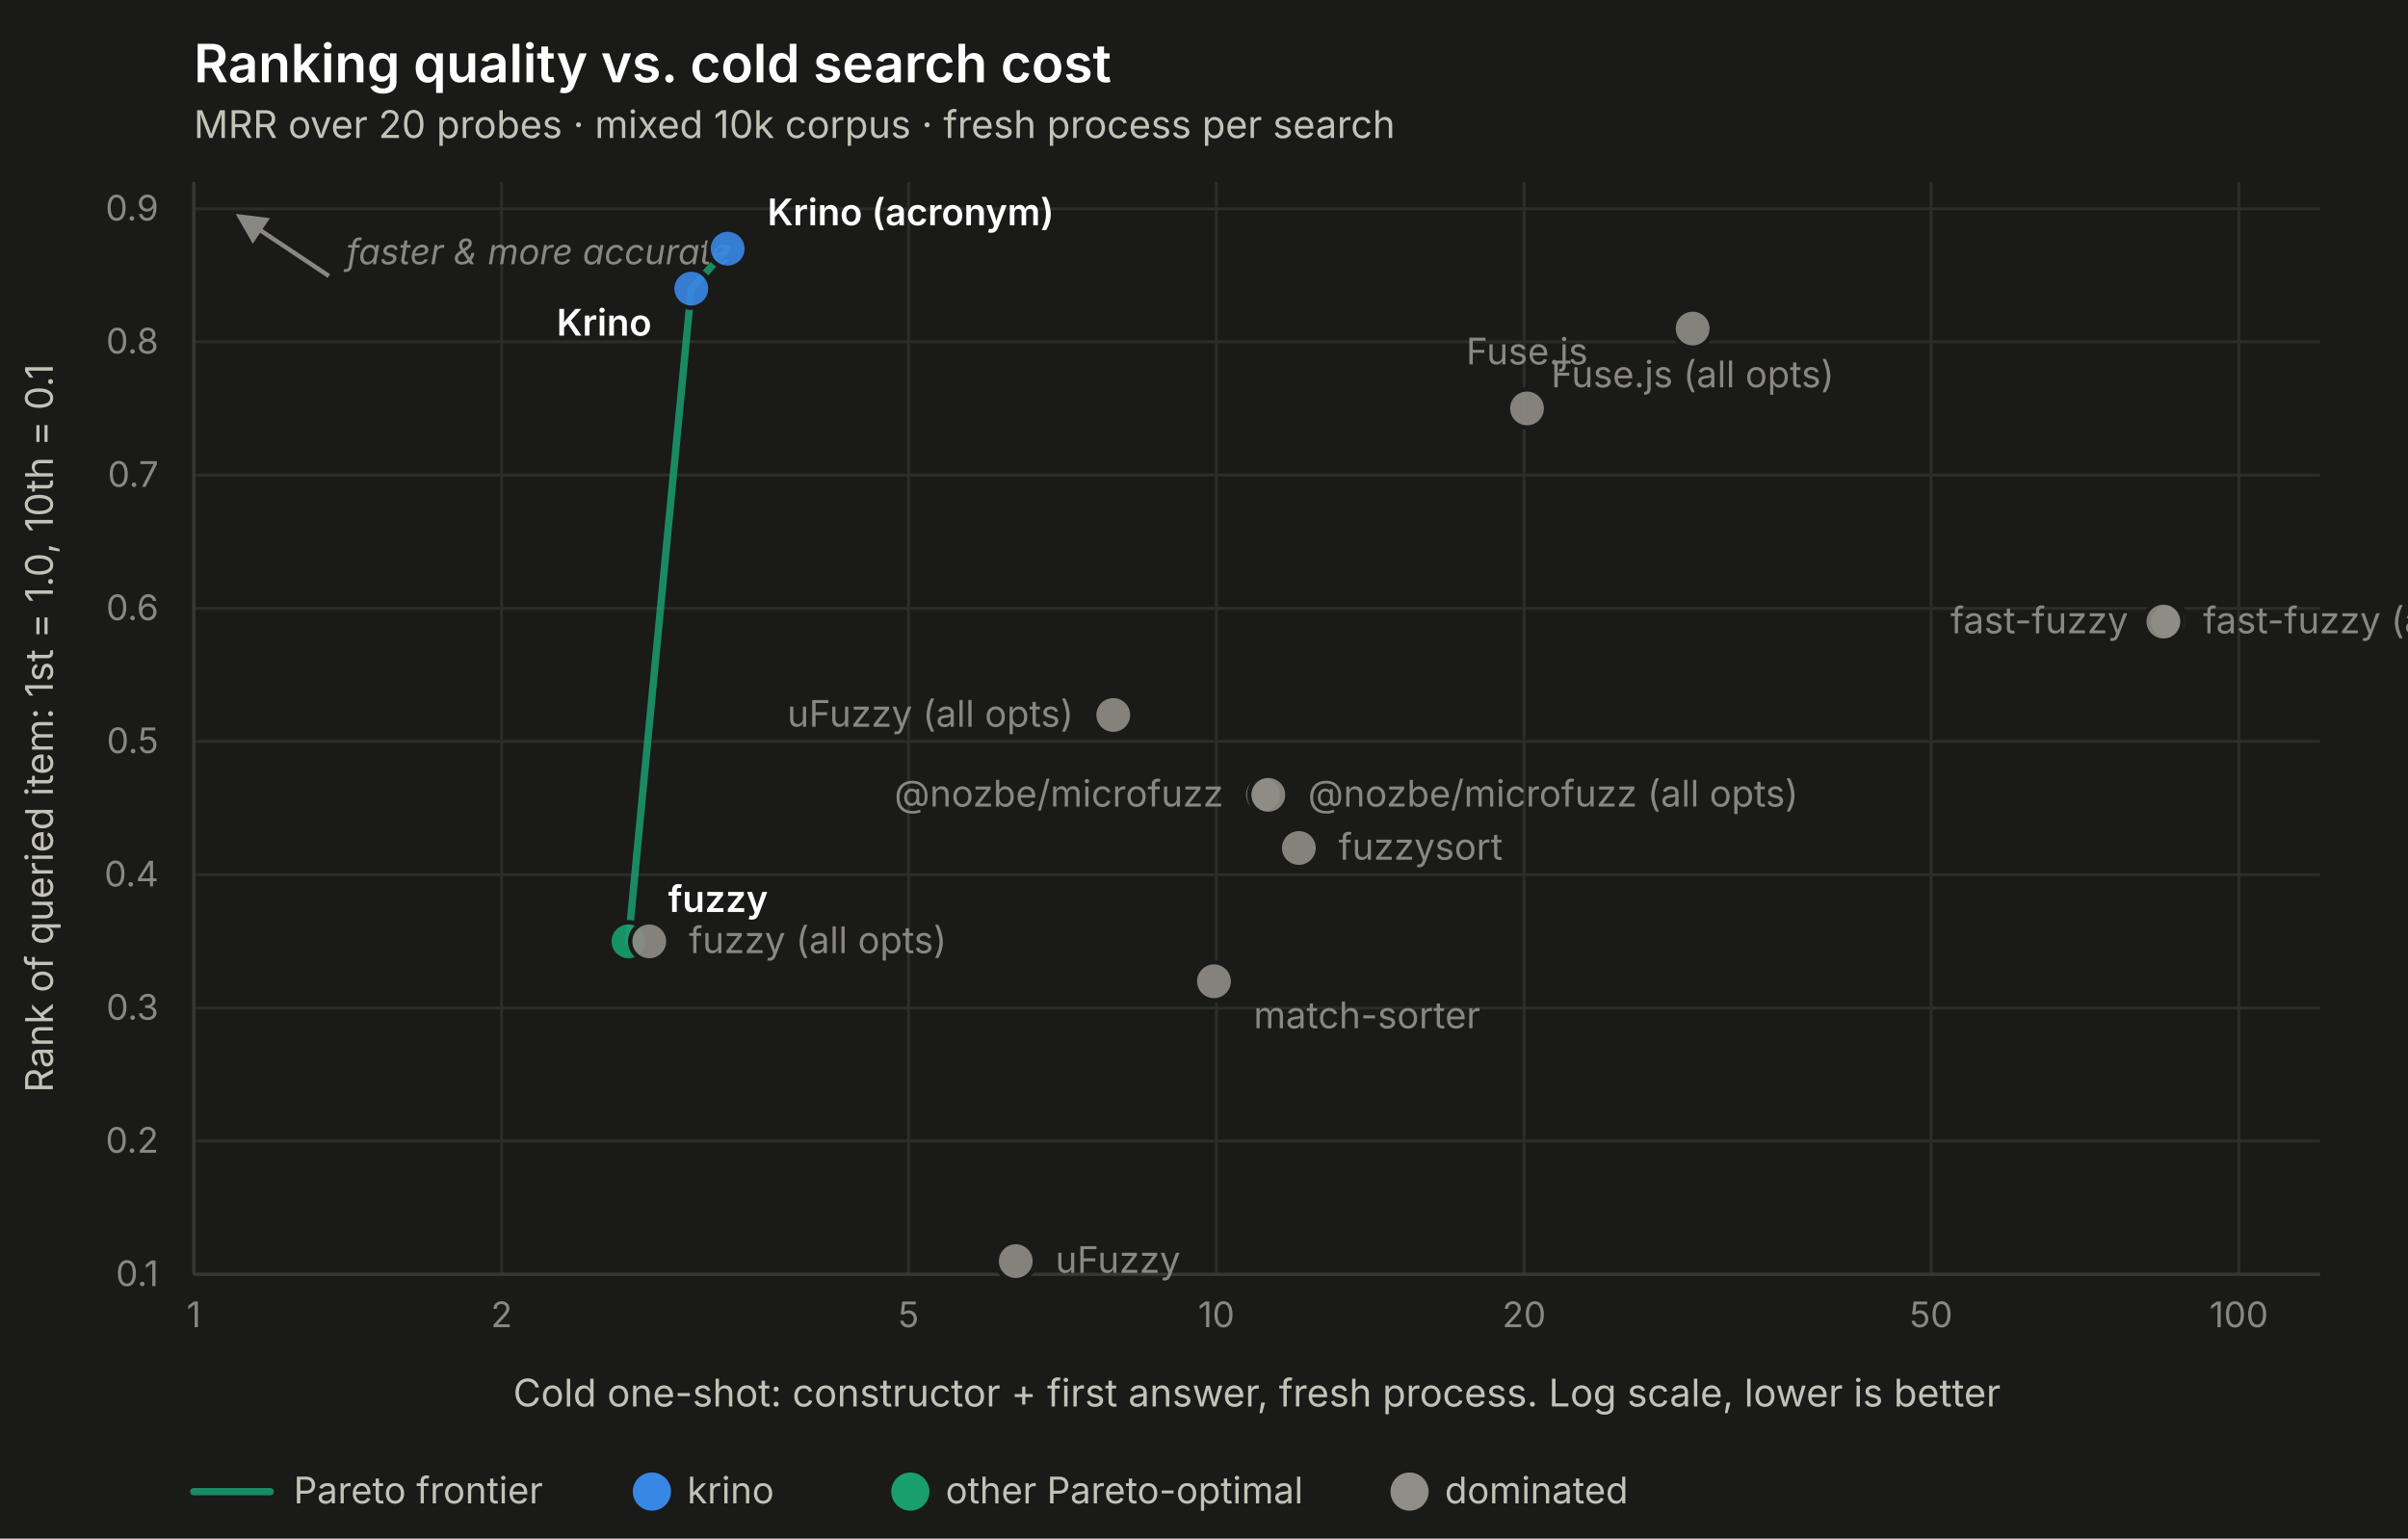
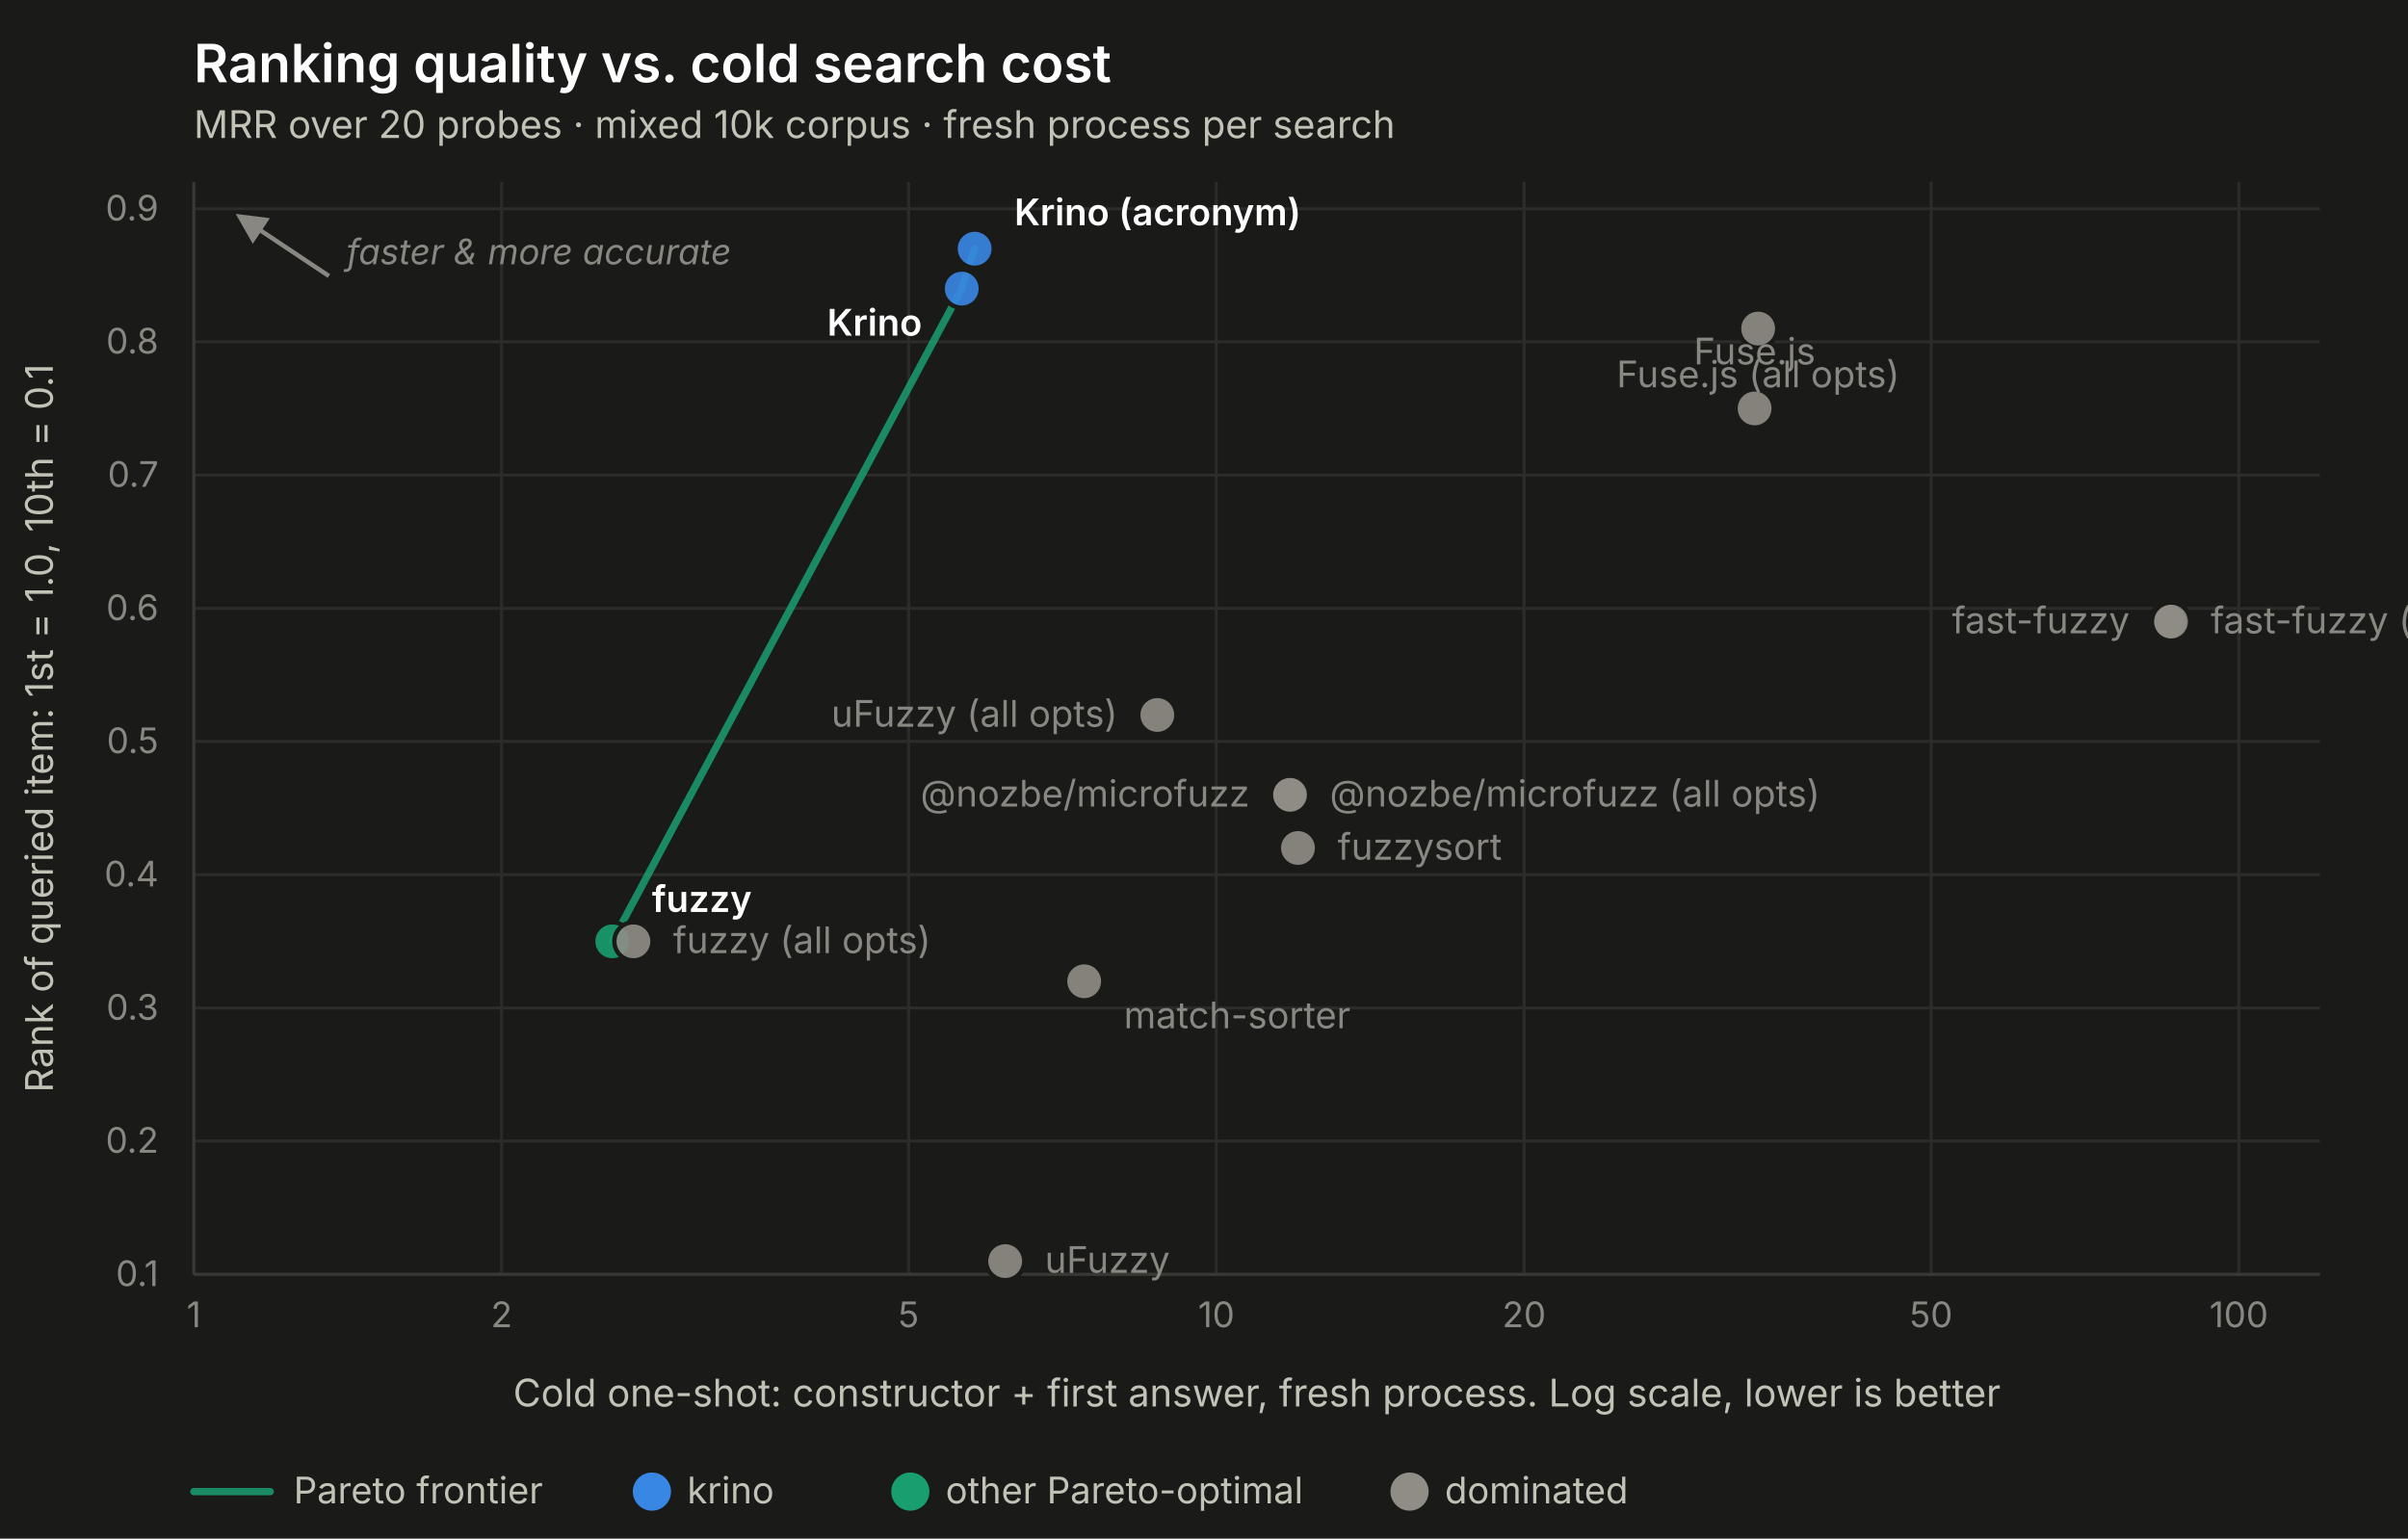
<svg xmlns="http://www.w3.org/2000/svg" viewBox="0 0 820 524" font-family="system-ui, -apple-system, 'Segoe UI', sans-serif" role="img" aria-labelledby="pareto-total-title pareto-total-desc">
  <defs>
    <marker id="arrow" viewBox="0 0 10 10" refX="8" refY="5" markerWidth="7" markerHeight="7" orient="auto-start-reverse">
      <path d="M0 0 L10 5 L0 10 z" fill="#898781" />
    </marker>
  </defs>
  <rect x="0" y="0" width="820" height="524" fill="#1a1a19" />
  <text x="66" y="28" fill="#ffffff" font-size="18" font-weight="600">Ranking quality vs. cold search cost</text>
  <text x="66" y="47" fill="#c3c2b7" font-size="13">MRR over 20 probes · mixed 10k corpus · fresh process per search</text>
  <g>
    <line x1="66" y1="62" x2="66" y2="434" stroke="#2c2c2a" />
    <line x1="170.8" y1="62" x2="170.8" y2="434" stroke="#2c2c2a" />
    <line x1="309.4" y1="62" x2="309.4" y2="434" stroke="#2c2c2a" />
    <line x1="414.2" y1="62" x2="414.2" y2="434" stroke="#2c2c2a" />
    <line x1="519" y1="62" x2="519" y2="434" stroke="#2c2c2a" />
    <line x1="657.6" y1="62" x2="657.6" y2="434" stroke="#2c2c2a" />
    <line x1="762.4" y1="62" x2="762.4" y2="434" stroke="#2c2c2a" />
    <line x1="66" y1="434" x2="790" y2="434" stroke="#2c2c2a" />
    <line x1="66" y1="388.6" x2="790" y2="388.6" stroke="#2c2c2a" />
    <line x1="66" y1="343.3" x2="790" y2="343.3" stroke="#2c2c2a" />
    <line x1="66" y1="297.9" x2="790" y2="297.9" stroke="#2c2c2a" />
    <line x1="66" y1="252.5" x2="790" y2="252.5" stroke="#2c2c2a" />
    <line x1="66" y1="207.2" x2="790" y2="207.2" stroke="#2c2c2a" />
    <line x1="66" y1="161.8" x2="790" y2="161.8" stroke="#2c2c2a" />
    <line x1="66" y1="116.4" x2="790" y2="116.4" stroke="#2c2c2a" />
    <line x1="66" y1="71.1" x2="790" y2="71.1" stroke="#2c2c2a" />
  </g>
  <line x1="66" y1="434" x2="790" y2="434" stroke="#383835" />
  <line x1="66" y1="62" x2="66" y2="434" stroke="#383835" />
  <g>
    <text x="66" y="452" text-anchor="middle" fill="#898781" font-size="12" font-variant-numeric="tabular-nums">1</text>
    <text x="170.8" y="452" text-anchor="middle" fill="#898781" font-size="12" font-variant-numeric="tabular-nums">2</text>
    <text x="309.4" y="452" text-anchor="middle" fill="#898781" font-size="12" font-variant-numeric="tabular-nums">5</text>
    <text x="414.2" y="452" text-anchor="middle" fill="#898781" font-size="12" font-variant-numeric="tabular-nums">10</text>
    <text x="519" y="452" text-anchor="middle" fill="#898781" font-size="12" font-variant-numeric="tabular-nums">20</text>
    <text x="657.6" y="452" text-anchor="middle" fill="#898781" font-size="12" font-variant-numeric="tabular-nums">50</text>
    <text x="762.4" y="452" text-anchor="middle" fill="#898781" font-size="12" font-variant-numeric="tabular-nums">100</text>
  </g>
  <g>
    <text x="54" y="438" text-anchor="end" fill="#898781" font-size="12" font-variant-numeric="tabular-nums">0.1</text>
    <text x="54" y="392.6" text-anchor="end" fill="#898781" font-size="12" font-variant-numeric="tabular-nums">0.2</text>
    <text x="54" y="347.3" text-anchor="end" fill="#898781" font-size="12" font-variant-numeric="tabular-nums">0.3</text>
    <text x="54" y="301.9" text-anchor="end" fill="#898781" font-size="12" font-variant-numeric="tabular-nums">0.4</text>
    <text x="54" y="256.5" text-anchor="end" fill="#898781" font-size="12" font-variant-numeric="tabular-nums">0.5</text>
    <text x="54" y="211.2" text-anchor="end" fill="#898781" font-size="12" font-variant-numeric="tabular-nums">0.6</text>
    <text x="54" y="165.8" text-anchor="end" fill="#898781" font-size="12" font-variant-numeric="tabular-nums">0.7</text>
    <text x="54" y="120.4" text-anchor="end" fill="#898781" font-size="12" font-variant-numeric="tabular-nums">0.8</text>
    <text x="54" y="75.1" text-anchor="end" fill="#898781" font-size="12" font-variant-numeric="tabular-nums">0.9</text>
  </g>
  <text x="428" y="479" text-anchor="middle" fill="#c3c2b7" font-size="13">Cold one-shot: constructor + first answer, fresh process. Log scale, lower is better</text>
  <text transform="translate(18,248) rotate(-90)" text-anchor="middle" fill="#c3c2b7" font-size="13">Rank of queried item: 1st = 1.0, 10th = 0.1</text>
-   <path d="M214 320.6 L235.4 98.3 L247.8 84.7" fill="none" stroke="#199e70" stroke-width="2.5" stroke-linejoin="round" stroke-linecap="round" opacity="0.85" />
+   <path d="M208.5 320.6 L327.5 98.3 L331.9 84.7" fill="none" stroke="#199e70" stroke-width="2.5" stroke-linejoin="round" stroke-linecap="round" opacity="0.85" />
  <g transform="translate(78,70)">
    <line x1="34" y1="24" x2="4" y2="4" stroke="#898781" stroke-width="1.5" marker-end="url(#arrow)" />
    <text x="40" y="20" fill="#898781" font-size="12" font-style="italic">faster &amp; more accurate</text>
  </g>
  <g>
-     <circle cx="247.8" cy="84.7" r="6.5" fill="#3987e5" fill-opacity="0.9" stroke="#1a1a19" stroke-width="1.5" />
-     <circle cx="235.4" cy="98.3" r="6.5" fill="#3987e5" fill-opacity="0.9" stroke="#1a1a19" stroke-width="1.5" />
-     <circle cx="576.4" cy="111.9" r="6.5" fill="#8f8d86" fill-opacity="0.9" stroke="#1a1a19" stroke-width="1.5" />
-     <circle cx="520" cy="139.1" r="6.5" fill="#8f8d86" fill-opacity="0.9" stroke="#1a1a19" stroke-width="1.5" />
-     <circle cx="738.2" cy="211.7" r="6.5" fill="#8f8d86" fill-opacity="0.9" stroke="#1a1a19" stroke-width="1.5" />
-     <circle cx="736.7" cy="211.7" r="6.5" fill="#8f8d86" fill-opacity="0.9" stroke="#1a1a19" stroke-width="1.5" />
-     <circle cx="379.1" cy="243.5" r="6.5" fill="#8f8d86" fill-opacity="0.9" stroke="#1a1a19" stroke-width="1.5" />
-     <circle cx="430.1" cy="270.7" r="6.5" fill="#8f8d86" fill-opacity="0.9" stroke="#1a1a19" stroke-width="1.5" />
-     <circle cx="431.9" cy="270.7" r="6.5" fill="#8f8d86" fill-opacity="0.9" stroke="#1a1a19" stroke-width="1.5" />
-     <circle cx="442.3" cy="288.8" r="6.5" fill="#8f8d86" fill-opacity="0.9" stroke="#1a1a19" stroke-width="1.5" />
-     <circle cx="214" cy="320.6" r="6.5" fill="#199e70" fill-opacity="0.9" stroke="#1a1a19" stroke-width="1.5" />
-     <circle cx="221.1" cy="320.6" r="6.5" fill="#8f8d86" fill-opacity="0.9" stroke="#1a1a19" stroke-width="1.5" />
-     <circle cx="413.4" cy="334.2" r="6.5" fill="#8f8d86" fill-opacity="0.9" stroke="#1a1a19" stroke-width="1.5" />
-     <circle cx="345.9" cy="429.5" r="6.5" fill="#8f8d86" fill-opacity="0.9" stroke="#1a1a19" stroke-width="1.5" />
+     <circle cx="331.9" cy="84.7" r="6.5" fill="#3987e5" fill-opacity="0.9" stroke="#1a1a19" stroke-width="1.5" />
+     <circle cx="327.5" cy="98.3" r="6.5" fill="#3987e5" fill-opacity="0.9" stroke="#1a1a19" stroke-width="1.5" />
+     <circle cx="598.7" cy="111.9" r="6.5" fill="#8f8d86" fill-opacity="0.9" stroke="#1a1a19" stroke-width="1.5" />
+     <circle cx="597.5" cy="139.1" r="6.5" fill="#8f8d86" fill-opacity="0.9" stroke="#1a1a19" stroke-width="1.5" />
+     <circle cx="738.7" cy="211.7" r="6.5" fill="#8f8d86" fill-opacity="0.9" stroke="#1a1a19" stroke-width="1.5" />
+     <circle cx="739.3" cy="211.7" r="6.5" fill="#8f8d86" fill-opacity="0.9" stroke="#1a1a19" stroke-width="1.5" />
+     <circle cx="394.1" cy="243.5" r="6.5" fill="#8f8d86" fill-opacity="0.9" stroke="#1a1a19" stroke-width="1.5" />
+     <circle cx="439" cy="270.7" r="6.5" fill="#8f8d86" fill-opacity="0.9" stroke="#1a1a19" stroke-width="1.5" />
+     <circle cx="439.3" cy="270.7" r="6.5" fill="#8f8d86" fill-opacity="0.9" stroke="#1a1a19" stroke-width="1.5" />
+     <circle cx="442" cy="288.8" r="6.5" fill="#8f8d86" fill-opacity="0.9" stroke="#1a1a19" stroke-width="1.5" />
+     <circle cx="208.5" cy="320.6" r="6.5" fill="#199e70" fill-opacity="0.9" stroke="#1a1a19" stroke-width="1.5" />
+     <circle cx="215.7" cy="320.6" r="6.5" fill="#8f8d86" fill-opacity="0.9" stroke="#1a1a19" stroke-width="1.5" />
+     <circle cx="369.2" cy="334.2" r="6.5" fill="#8f8d86" fill-opacity="0.9" stroke="#1a1a19" stroke-width="1.5" />
+     <circle cx="342.3" cy="429.5" r="6.5" fill="#8f8d86" fill-opacity="0.9" stroke="#1a1a19" stroke-width="1.5" />
  </g>
  <g>
-     <text x="261.3" y="76.7" text-anchor="start" fill="#ffffff" font-size="12.5" font-weight="600">Krino (acronym)</text>
-     <text x="221.9" y="114.3" text-anchor="end" fill="#ffffff" font-size="12.5" font-weight="600">Krino</text>
-     <text x="520" y="124.1" text-anchor="middle" fill="#898781" font-size="12.5">Fuse.js</text>
-     <text x="576.4" y="131.9" text-anchor="middle" fill="#898781" font-size="12.5">Fuse.js (all opts)</text>
-     <text x="724.7" y="215.7" text-anchor="end" fill="#898781" font-size="12.5">fast-fuzzy</text>
-     <text x="750.2" y="215.7" text-anchor="start" fill="#898781" font-size="12.5">fast-fuzzy (all opts)</text>
-     <text x="365.6" y="247.5" text-anchor="end" fill="#898781" font-size="12.5">uFuzzy (all opts)</text>
-     <text x="416.6" y="274.7" text-anchor="end" fill="#898781" font-size="12.5">@nozbe/microfuzz</text>
-     <text x="445.4" y="274.7" text-anchor="start" fill="#898781" font-size="12.5">@nozbe/microfuzz (all opts)</text>
-     <text x="455.8" y="292.8" text-anchor="start" fill="#898781" font-size="12.5">fuzzysort</text>
-     <text x="227.5" y="310.6" text-anchor="start" fill="#ffffff" font-size="12.5" font-weight="600">fuzzy</text>
-     <text x="234.6" y="324.6" text-anchor="start" fill="#898781" font-size="12.5">fuzzy (all opts)</text>
-     <text x="426.9" y="350.2" text-anchor="start" fill="#898781" font-size="12.5">match-sorter</text>
-     <text x="359.4" y="433.5" text-anchor="start" fill="#898781" font-size="12.5">uFuzzy</text>
+     <text x="345.4" y="76.7" text-anchor="start" fill="#ffffff" font-size="12.5" font-weight="600">Krino (acronym)</text>
+     <text x="314" y="114.3" text-anchor="end" fill="#ffffff" font-size="12.5" font-weight="600">Krino</text>
+     <text x="597.5" y="124.1" text-anchor="middle" fill="#898781" font-size="12.5">Fuse.js</text>
+     <text x="598.7" y="131.9" text-anchor="middle" fill="#898781" font-size="12.5">Fuse.js (all opts)</text>
+     <text x="725.2" y="215.7" text-anchor="end" fill="#898781" font-size="12.5">fast-fuzzy</text>
+     <text x="752.8" y="215.7" text-anchor="start" fill="#898781" font-size="12.5">fast-fuzzy (all opts)</text>
+     <text x="380.6" y="247.5" text-anchor="end" fill="#898781" font-size="12.5">uFuzzy (all opts)</text>
+     <text x="425.5" y="274.7" text-anchor="end" fill="#898781" font-size="12.5">@nozbe/microfuzz</text>
+     <text x="452.8" y="274.7" text-anchor="start" fill="#898781" font-size="12.5">@nozbe/microfuzz (all opts)</text>
+     <text x="455.5" y="292.8" text-anchor="start" fill="#898781" font-size="12.5">fuzzysort</text>
+     <text x="222" y="310.6" text-anchor="start" fill="#ffffff" font-size="12.5" font-weight="600">fuzzy</text>
+     <text x="229.2" y="324.6" text-anchor="start" fill="#898781" font-size="12.5">fuzzy (all opts)</text>
+     <text x="382.7" y="350.2" text-anchor="start" fill="#898781" font-size="12.5">match-sorter</text>
+     <text x="355.8" y="433.5" text-anchor="start" fill="#898781" font-size="12.5">uFuzzy</text>
  </g>
  <g>
    <line x1="66" y1="508" x2="92" y2="508" stroke="#199e70" stroke-width="2.5" stroke-linecap="round" opacity="0.85" />
    <text x="100" y="512" fill="#c3c2b7" font-size="12.5">Pareto frontier</text>
    <circle cx="222" cy="508" r="6.5" fill="#3987e5" />
    <text x="234" y="512" fill="#c3c2b7" font-size="12.5">krino</text>
    <circle cx="310" cy="508" r="6.5" fill="#199e70" />
    <text x="322" y="512" fill="#c3c2b7" font-size="12.5">other Pareto-optimal</text>
    <circle cx="480" cy="508" r="6.5" fill="#8f8d86" />
    <text x="492" y="512" fill="#c3c2b7" font-size="12.5">dominated</text>
  </g>
</svg>
